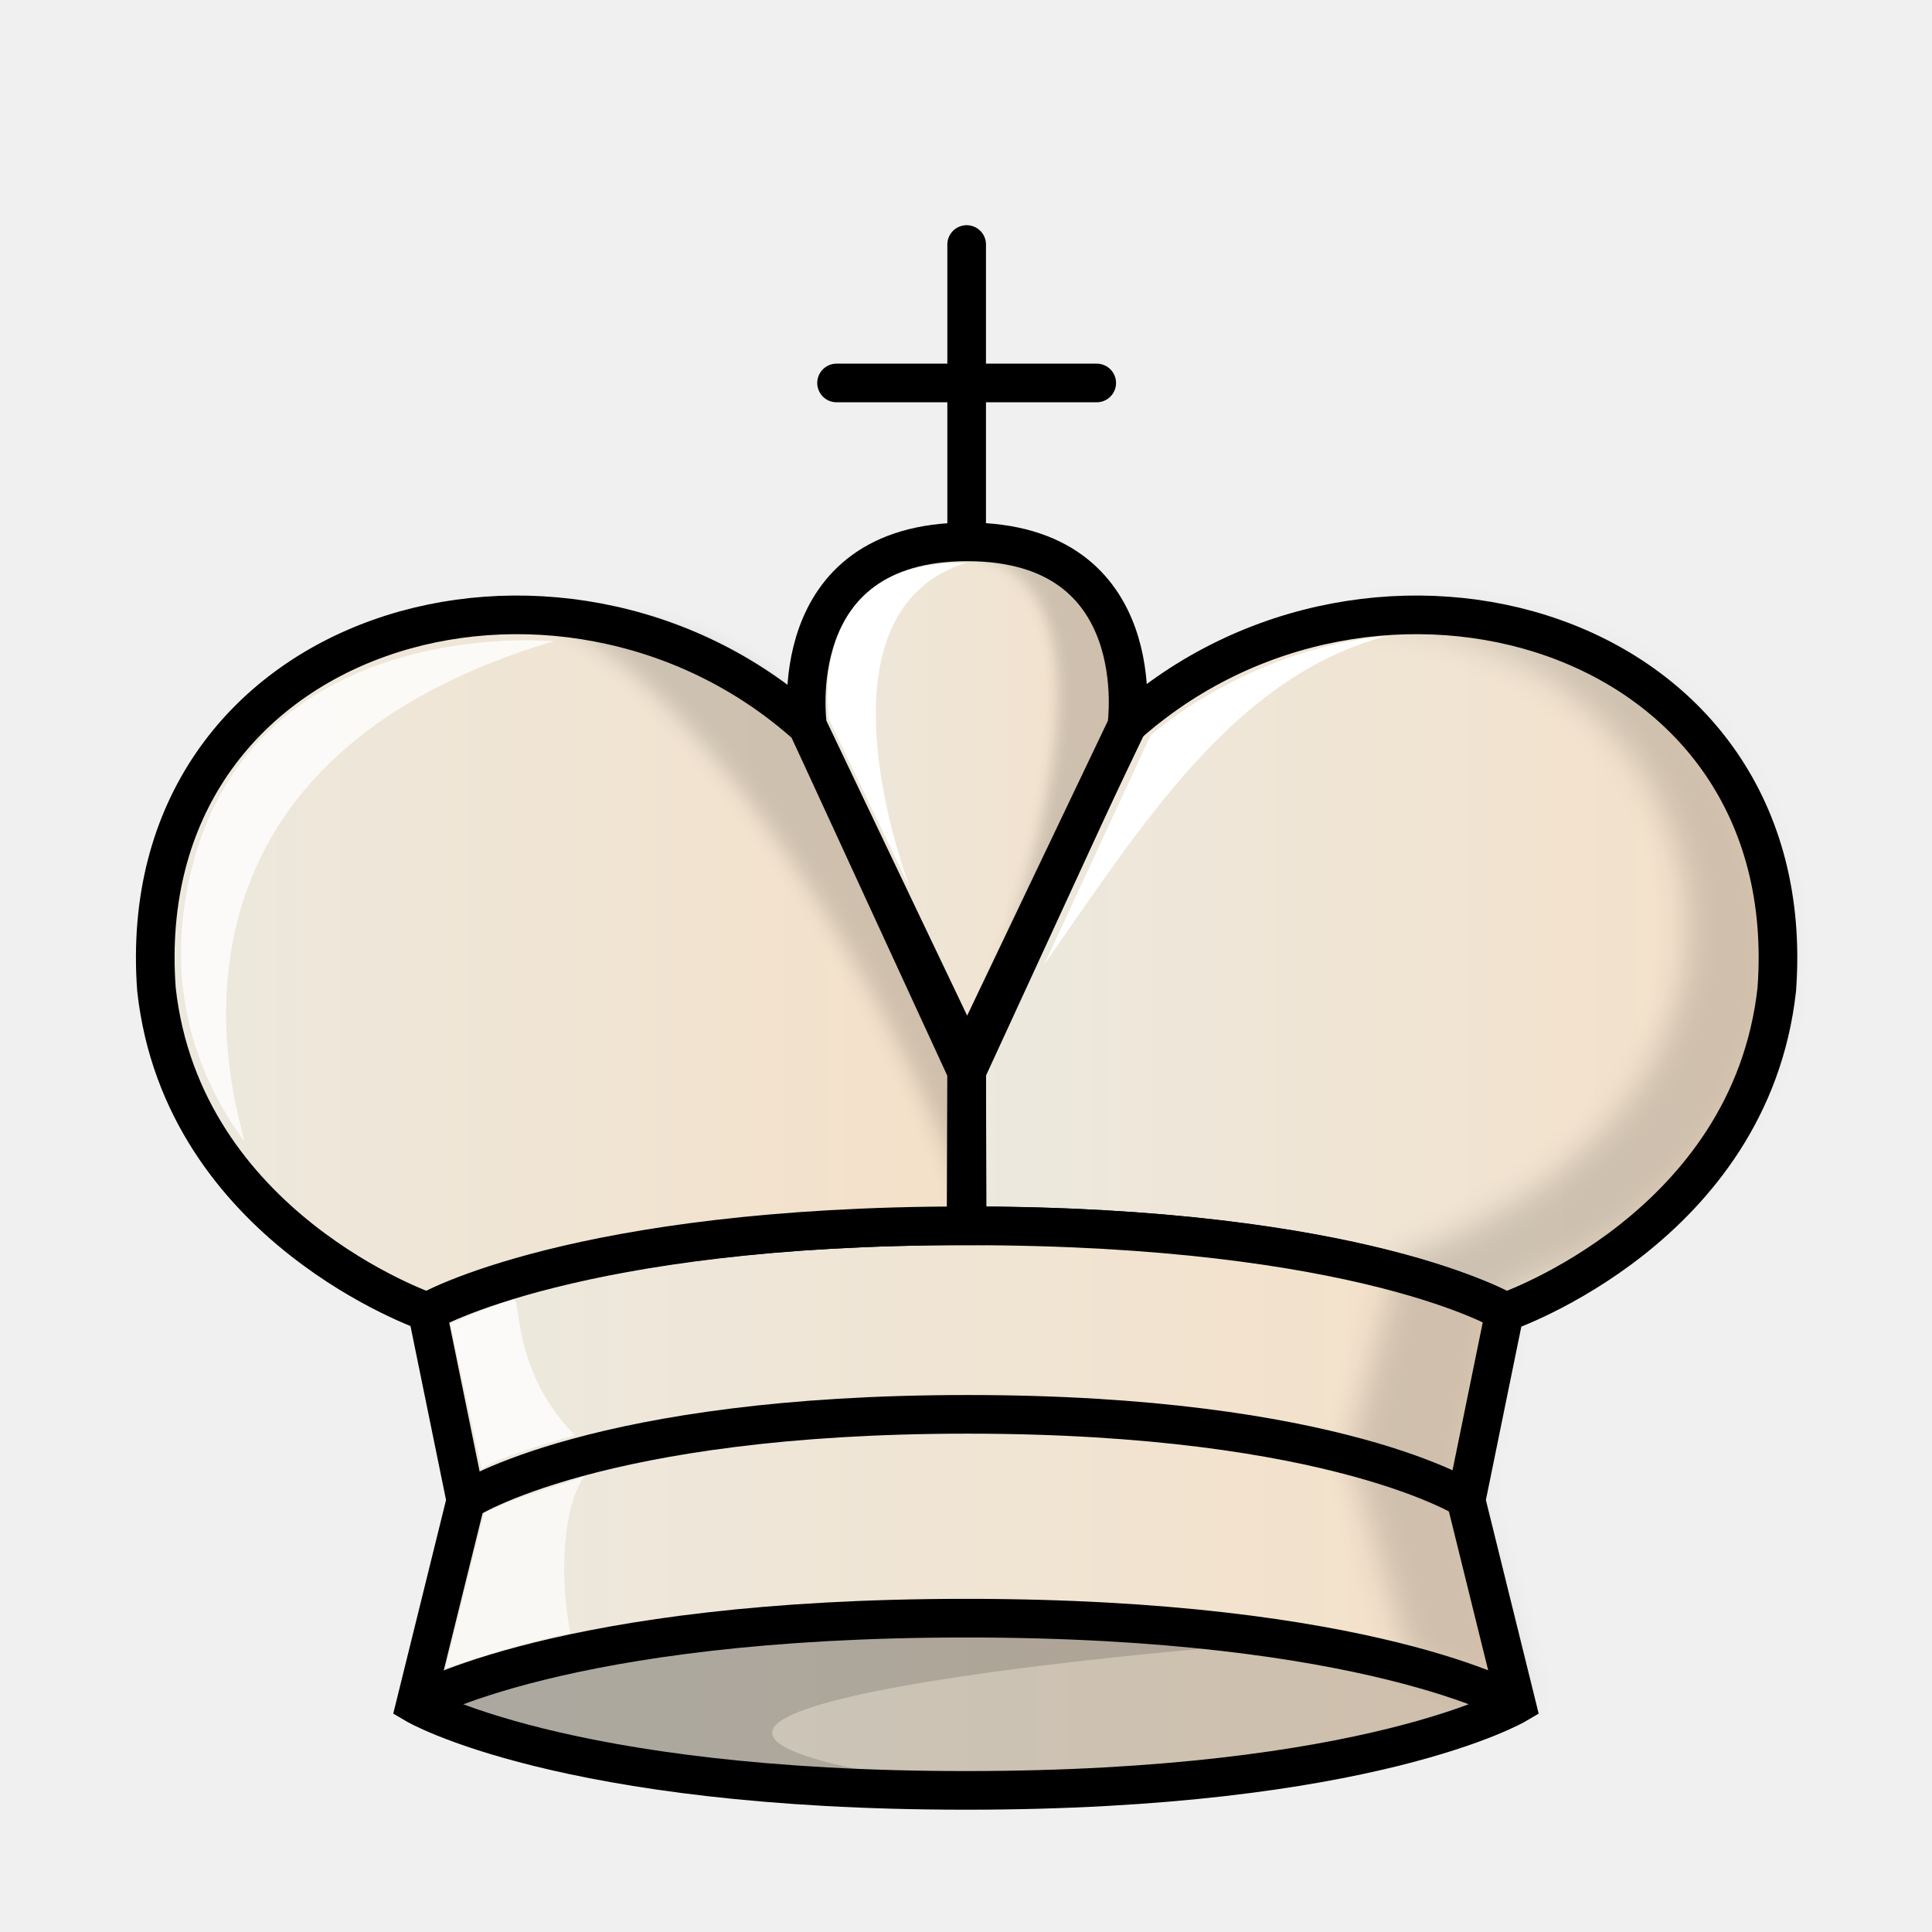
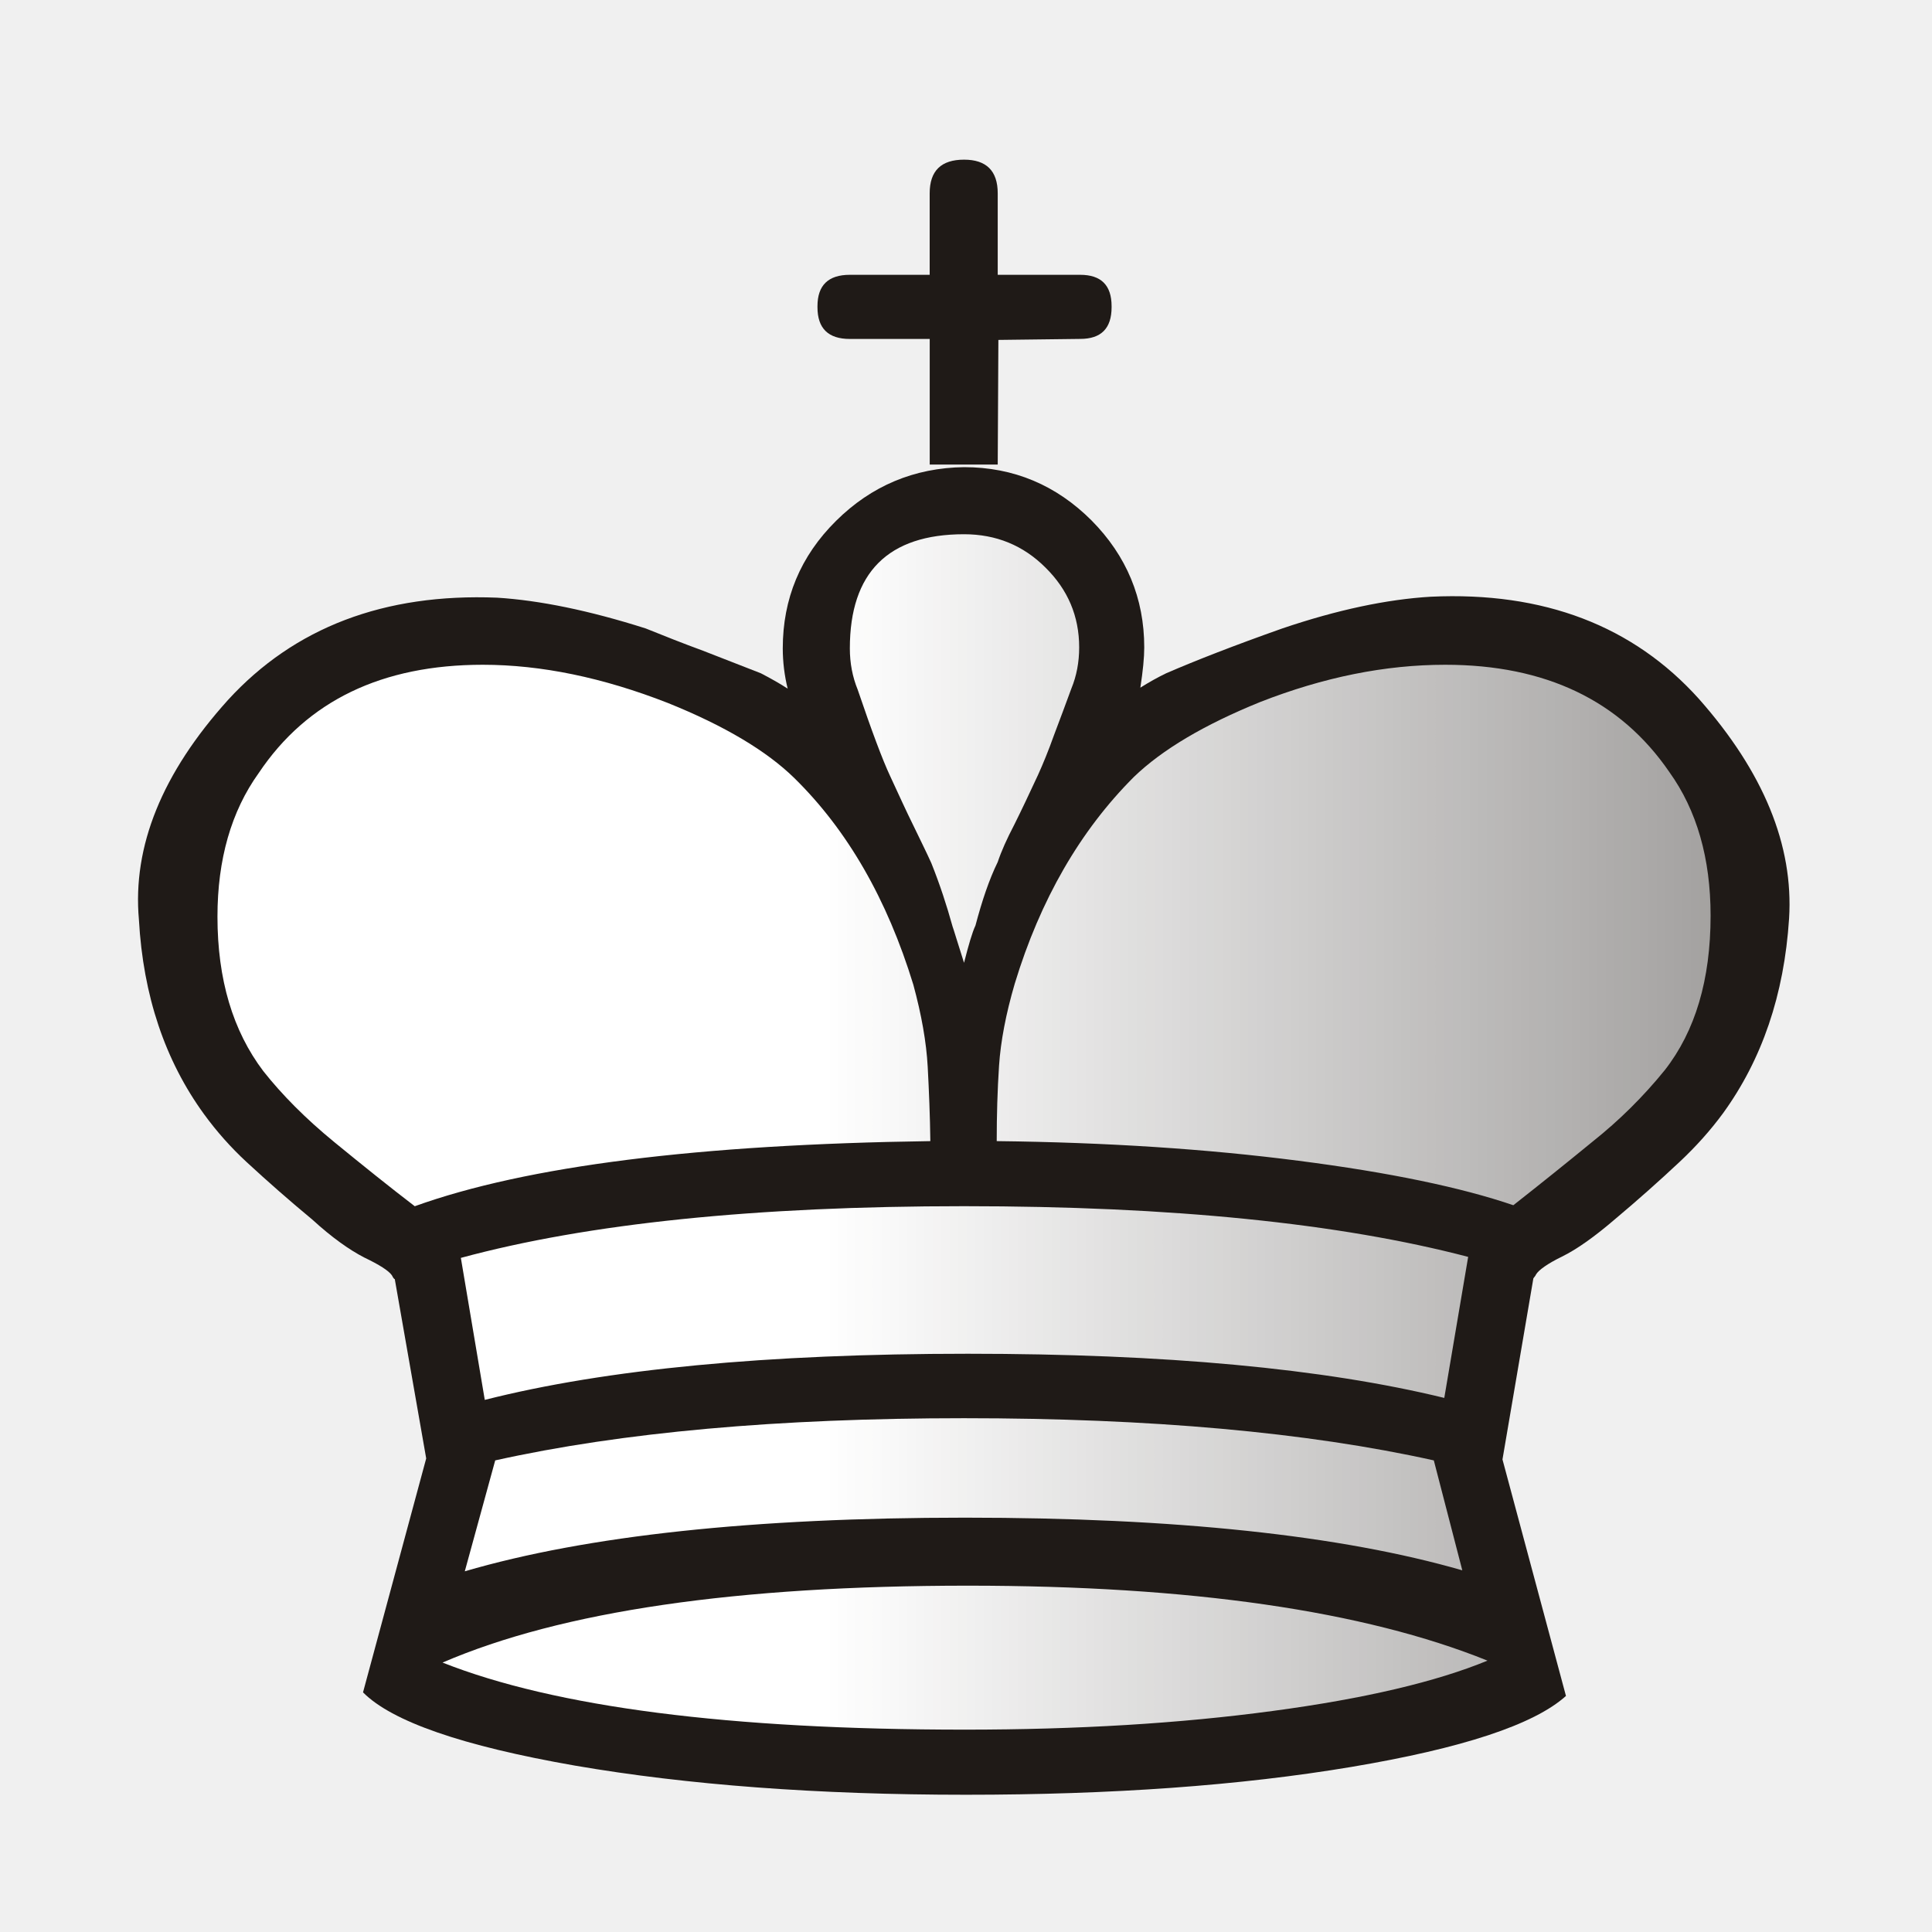
- <svg xmlns="http://www.w3.org/2000/svg" xmlns:xlink="http://www.w3.org/1999/xlink" width="50mm" height="50mm" clip-rule="evenodd" fill-rule="evenodd" image-rendering="optimizeQuality" shape-rendering="geometricPrecision" text-rendering="geometricPrecision" version="1.1" viewBox="0 0 50 50">
-   <defs>
-     <linearGradient id="linearGradient2758" x1="-505.97" x2="-484.22" y1="-408.5" y2="-408.5" gradientTransform="matrix(1.0113 0 0 1.0008 536.22 433.79)" gradientUnits="userSpaceOnUse" xlink:href="#linearGradient1643" />
-     <linearGradient id="linearGradient1643" x1="9.241" x2="40.761" y1="27.266" y2="27.266" gradientTransform="matrix(.98495 0 0 .98605 .37559 .64119)" gradientUnits="userSpaceOnUse">
-       <stop stop-color="#ece9df" offset="0" />
-       <stop stop-color="#f4e0c8" offset="1" />
-     </linearGradient>
-     <linearGradient id="linearGradient2760" x1="-520.15" x2="-490.84" y1="-394.44" y2="-394.44" gradientTransform="matrix(1.0113 0 0 1.0008 536.22 433.79)" gradientUnits="userSpaceOnUse" xlink:href="#linearGradient1643" />
-     <linearGradient id="linearGradient2762" x1="-526.74" x2="-504.98" y1="-408.5" y2="-408.5" gradientTransform="matrix(1.0113 0 0 1.0008 536.22 433.79)" gradientUnits="userSpaceOnUse" xlink:href="#linearGradient1643" />
-     <filter id="filter1644-2" x="-.085" y="-.033" width="1.169" height="1.067" color-interpolation-filters="sRGB">
-       <feGaussianBlur stdDeviation="0.392" />
-     </filter>
-     <linearGradient id="linearGradient2764" x1="-510.08" x2="-500.85" y1="-412.72" y2="-412.72" gradientTransform="matrix(1.0113 0 0 1.0008 536.22 433.79)" gradientUnits="userSpaceOnUse" xlink:href="#linearGradient1643" />
-     <filter id="filter1894-1" x="-.102" y="-.031" width="1.205" height="1.062" color-interpolation-filters="sRGB">
-       <feGaussianBlur stdDeviation="0.172" />
-     </filter>
-     <filter id="filter1898-0" x="-.058" y="-.041" width="1.117" height="1.081" color-interpolation-filters="sRGB">
-       <feGaussianBlur stdDeviation="0.258" />
-     </filter>
-     <filter id="filter1644-2-3-6" x="-.085" y="-.033" width="1.169" height="1.067" color-interpolation-filters="sRGB">
-       <feGaussianBlur stdDeviation="0.392" />
-     </filter>
-     <filter id="filter1894-1-5-6" x="-.102" y="-.031" width="1.205" height="1.062" color-interpolation-filters="sRGB">
-       <feGaussianBlur stdDeviation="0.172" />
-     </filter>
-     <filter id="filter1898-0-4-5" x="-.058" y="-.041" width="1.117" height="1.081" color-interpolation-filters="sRGB">
-       <feGaussianBlur stdDeviation="0.258" />
-     </filter>
-   </defs>
-   <path d="m29.132 18.792c6.387-5.741 17.544-2.606 16.851 6.812-0.679 6.17-7.013 8.347-7.013 8.347s-3.827-2.228-13.94-2.228l-0.014-3.993z" fill="url(#linearGradient2758)" fill-rule="evenodd" style="clip-rule:evenodd;fill:url(#linearGradient2758);image-rendering:optimizeQuality;shape-rendering:geometricPrecision;stroke:#000000" />
-   <path d="m37.942 38.831 1.304 5.276s-3.779 2.228-14.247 2.228c-10.468-2e-4 -14.247-2.228-14.247-2.228l1.304-5.276-0.997-4.878s3.645-2.228 13.941-2.228c10.295-9e-5 13.939 2.228 13.939 2.228z" fill="url(#linearGradient2760)" fill-rule="evenodd" style="clip-rule:evenodd;fill:url(#linearGradient2760);image-rendering:optimizeQuality;shape-rendering:geometricPrecision;stroke:#000000" />
-   <path d="m10.754 44.106s3.779-2.228 14.248-2.228c10.469-8e-5 14.248 2.228 14.248 2.228" fill="none" image-rendering="optimizeQuality" style="clip-rule:evenodd;fill-rule:evenodd;shape-rendering:geometricPrecision;stroke:#000000" />
-   <path d="m12.058 38.831s3.394-2.228 12.978-2.228c9.584-9e-5 12.977 2.228 12.977 2.228" fill="none" image-rendering="optimizeQuality" style="clip-rule:evenodd;fill-rule:evenodd;shape-rendering:geometricPrecision;stroke:#000000" />
-   <path d="m20.9 18.792c-6.387-5.741-17.544-2.606-16.851 6.812 0.679 6.17 7.013 8.347 7.013 8.347s3.827-2.228 13.94-2.228l0.014-3.993z" fill="url(#linearGradient2762)" stroke="#000000" style="clip-rule:evenodd;fill-rule:evenodd;fill:url(#linearGradient2762);image-rendering:optimizeQuality;shape-rendering:geometricPrecision" />
-   <path d="m21.65 9.911h6.733m-3.366-3.583v7.981" fill="#59917a" image-rendering="optimizeQuality" stroke="#000000" stroke-linecap="round" stroke-linejoin="round" style="clip-rule:evenodd;fill-rule:evenodd;shape-rendering:geometricPrecision" />
-   <path transform="matrix(1.0113 0 0 1.0008 536.22 433.79)" d="m-494.08-417.53c-0.555 4e-3 -1.133 0.051-1.732 0.146 9.088-0.224 13.443 11.958 1.394 16.485l-1.272 4.958 1.526 5.482 2.961 1.105-1.489-5.468 0.987-5.207s6.273-1.782 6.934-7.821c0.506-4.624-2.547-9.727-9.309-9.679z" filter="url(#filter1644-2)" image-rendering="optimizeQuality" opacity=".25" style="clip-rule:evenodd;fill-rule:evenodd;filter:url(#filter1644-2-3-6);mix-blend-mode:normal;opacity:.15;shape-rendering:geometricPrecision" />
-   <path d="m20.9 18.792 4.13 8.653 4.13-8.653s0.703-4.768-4.13-4.768c-4.833 0-4.13 4.768-4.13 4.768z" fill="url(#linearGradient2764)" image-rendering="optimizeQuality" stroke="#000000" stroke-linejoin="round" style="clip-rule:evenodd;fill-rule:evenodd;fill:url(#linearGradient2764);shape-rendering:geometricPrecision" />
-   <path transform="matrix(1.0113 0 0 1.0008 536.22 433.79)" d="m-505.48-419.2c4.757 0.97 0.867 10.52 0.016 13.186 0.024 0.025 3.078-5.404 4.02-8.913 0.089-4.505-3.867-4.393-4.036-4.273z" filter="url(#filter1894-1)" image-rendering="optimizeQuality" opacity=".25" style="clip-rule:evenodd;fill-rule:evenodd;filter:url(#filter1894-1-5-6);mix-blend-mode:normal;opacity:.15;shape-rendering:geometricPrecision" />
-   <path transform="matrix(1.0113 0 0 1.0008 536.22 433.79)" d="m-505.49-402.26-9.1e-4 -0.075c9.1e-4 0.075 0.016-3.395 0.016-3.395s-2.681-6.896-4.052-8.914c-1.333-1.964-3.778-2.929-6.565-2.784 3.972 1.765 8.937 10.029 10.602 15.169z" filter="url(#filter1898-0)" image-rendering="optimizeQuality" opacity=".25" style="clip-rule:evenodd;fill-rule:evenodd;filter:url(#filter1898-0-4-5);mix-blend-mode:normal;opacity:.15;shape-rendering:geometricPrecision" />
-   <path d="m6.314 29.527c-1.196-1.647-2.011-3.85-1.446-6.636 1.437-7.074 9.457-6.296 9.457-6.296-11.595 3.468-7.872 12.962-8.011 12.932z" style="clip-rule:evenodd;fill-rule:evenodd;fill:#ffffff;image-rendering:optimizeQuality;opacity:.8;shape-rendering:geometricPrecision" />
-   <path d="m23.57 23.025-2.114-4.402s-0.691-4.12 3.54-4.056c-4.213 1.331-1.427 8.459-1.427 8.459z" style="clip-rule:evenodd;fill-rule:evenodd;fill:#ffffff;image-rendering:optimizeQuality;shape-rendering:geometricPrecision" />
-   <path d="m27.026 24.959 2.752-5.929s2.447-2.224 6.116-2.571c-3.947 1.032-6.33 4.875-8.868 8.5z" style="clip-rule:evenodd;fill-rule:evenodd;fill:#ffffff;image-rendering:optimizeQuality;shape-rendering:geometricPrecision" />
-   <path d="m25.318 41.924c-10.311 1e-4 -14.564 2.183-14.564 2.183s4.253 2.183 14.564 2.183h0.021c-15.441-1.99 7.315-3.803 8.284-3.811-2.173-0.316-4.917-0.554-8.305-0.554z" image-rendering="optimizeQuality" opacity=".2" style="clip-rule:evenodd;fill-rule:evenodd;opacity:.15;shape-rendering:geometricPrecision" />
-   <path d="m25 46.296c-9.241 8e-5 -13.744-2.209-13.744-2.209s4.503-2.209 13.744-2.209c9.241-8e-5 13.744 2.209 13.744 2.209s-4.503 2.209-13.744 2.209z" image-rendering="optimizeQuality" opacity=".2" stroke="#000000" style="clip-rule:evenodd;fill-rule:evenodd;opacity:.15;shape-rendering:geometricPrecision;stroke-width:0" />
-   <path d="m12.528 39.169c0.85-0.45 1.729-0.643 2.593-0.962-0.588 0.841-0.634 2.724-0.357 4.062 0 0-0.892 0.124-3.232 0.904z" fill="#ffffff" image-rendering="optimizeQuality" opacity=".7" style="clip-rule:evenodd;fill-rule:evenodd;shape-rendering:geometricPrecision" />
-   <path d="m12.464 38.021s0.301-0.288 2.416-0.877c-1.591-1.601-1.4-3.446-1.575-3.516-0.567 0.168-1.112 0.389-1.65 0.627z" fill="#ffffff" image-rendering="optimizeQuality" opacity=".9" style="clip-rule:evenodd;fill-rule:evenodd;opacity:.8;shape-rendering:geometricPrecision" />
+ <svg xmlns="http://www.w3.org/2000/svg" clip-rule="evenodd" fill-rule="evenodd" height="50mm" image-rendering="optimizeQuality" shape-rendering="geometricPrecision" text-rendering="geometricPrecision" viewBox="0 0 50 50" width="50mm">
+   <linearGradient id="a" gradientUnits="userSpaceOnUse" x1="21.376" x2="77.641" y1="37.346" y2="37.346">
+     <stop offset="0" stop-color="#fff" />
+     <stop offset="1" stop-color="#fff" stop-opacity="0" />
+   </linearGradient>
+   <path d="M25.821 12.022h-1.76v-3.25h-2.067c-.558 0-.838-.272-.838-.822v-.025c0-.542.28-.813.838-.813h2.066V5.004c0-.585.297-.872.89-.872.575 0 .871.287.871.872v2.108h2.134c.542 0 .813.27.813.813v.025c0 .55-.271.821-.813.821l-2.117.026zM11.03 37.744l-.813-4.64c-.017 0-.042-.033-.076-.101-.085-.119-.322-.271-.711-.457-.381-.195-.838-.517-1.346-.982a41.99 41.99 0 0 1-1.702-1.49 8.509 8.509 0 0 1-1.1-1.237C4.273 27.45 3.705 25.772 3.595 23.8c-.17-1.897.601-3.794 2.303-5.682 1.719-1.88 4.047-2.768 6.968-2.65 1.092.068 2.38.33 3.844.796.483.195.974.39 1.482.576l1.498.584c.263.136.5.271.695.398a4.38 4.38 0 0 1-.127-1.041c0-1.287.457-2.388 1.38-3.302.914-.906 2.023-1.372 3.31-1.389 1.287 0 2.388.466 3.302 1.38.906.915 1.363 2.015 1.363 3.285 0 .263-.034.61-.101 1.042.228-.144.457-.271.669-.373.762-.33 1.76-.72 3.005-1.16 1.423-.482 2.701-.753 3.844-.821 2.921-.136 5.241.753 6.943 2.65 1.668 1.888 2.447 3.785 2.328 5.681-.127 1.973-.703 3.65-1.71 5.038-.33.449-.703.863-1.118 1.253a40.5 40.5 0 0 1-1.66 1.473c-.541.466-1.007.796-1.388.982-.38.186-.6.347-.669.457a.294.294 0 0 1-.05.077c-.017.017-.026.034-.026.05l-.796 4.666 1.643 6.121c-.83.745-2.684 1.355-5.554 1.837-2.879.483-6.206.72-9.974.72-3.835 0-7.214-.254-10.118-.754-2.912-.508-4.741-1.143-5.486-1.896z" fill="#1f1a17" />
+   <path d="M25.796 29.532c2.845.033 5.444.203 7.806.508 2.37.304 4.225.694 5.563 1.151a126.32 126.32 0 0 0 2.057-1.651 12.018 12.018 0 0 0 1.863-1.846c.787-1.007 1.185-2.337 1.185-3.996 0-1.482-.356-2.726-1.067-3.717-1.27-1.854-3.209-2.777-5.8-2.777-1.557 0-3.149.322-4.792.965-1.439.584-2.531 1.228-3.268 1.94-1.388 1.388-2.421 3.174-3.082 5.35-.228.779-.364 1.49-.406 2.125-.042.635-.06 1.287-.06 1.947zm-13.25 6.697c3.14-.796 7.306-1.194 12.505-1.194 5.088 0 9.203.38 12.327 1.143l.618-3.65c-3.327-.871-7.67-1.312-13.047-1.312-5.41 0-9.745.45-13.022 1.338zm25.298 4.41l-.737-2.844c-3.276-.728-7.332-1.092-12.158-1.092-4.809 0-8.856.364-12.133 1.092l-.787 2.87c3.158-.923 7.468-1.388 12.946-1.388 5.444 0 9.728.457 12.869 1.363zm.652 2.338c-3.192-1.287-7.68-1.94-13.445-1.94-5.986 0-10.516.661-13.598 1.99 2.913 1.152 7.417 1.736 13.522 1.736 2.912 0 5.562-.16 7.958-.483 2.405-.321 4.25-.762 5.563-1.303zM24.077 29.532c-.008-.644-.034-1.287-.068-1.922s-.16-1.347-.372-2.126c-.677-2.21-1.702-3.996-3.082-5.35-.711-.695-1.795-1.347-3.268-1.94-1.685-.66-3.285-.99-4.792-.99-2.608 0-4.547.931-5.8 2.803-.711.99-1.067 2.235-1.067 3.716 0 1.626.398 2.955 1.186 3.997.482.61 1.092 1.227 1.837 1.837.745.61 1.44 1.168 2.083 1.66 2.895-1.042 7.34-1.6 13.343-1.685zm.872-4.615c.119-.465.212-.787.296-.965.17-.643.356-1.194.576-1.643.093-.279.237-.6.432-.973.186-.373.39-.805.61-1.279.127-.28.27-.626.415-1.033.152-.406.304-.804.448-1.202.136-.33.203-.686.203-1.067 0-.813-.296-1.498-.872-2.066-.575-.575-1.278-.863-2.108-.863-1.964 0-2.955.99-2.955 2.955 0 .38.068.736.203 1.067.365 1.075.644 1.82.839 2.235.22.474.415.906.6 1.278.179.373.34.694.466.974.22.55.398 1.092.55 1.642.035.094.128.415.297.94z" fill="url(#a)" />
</svg>
